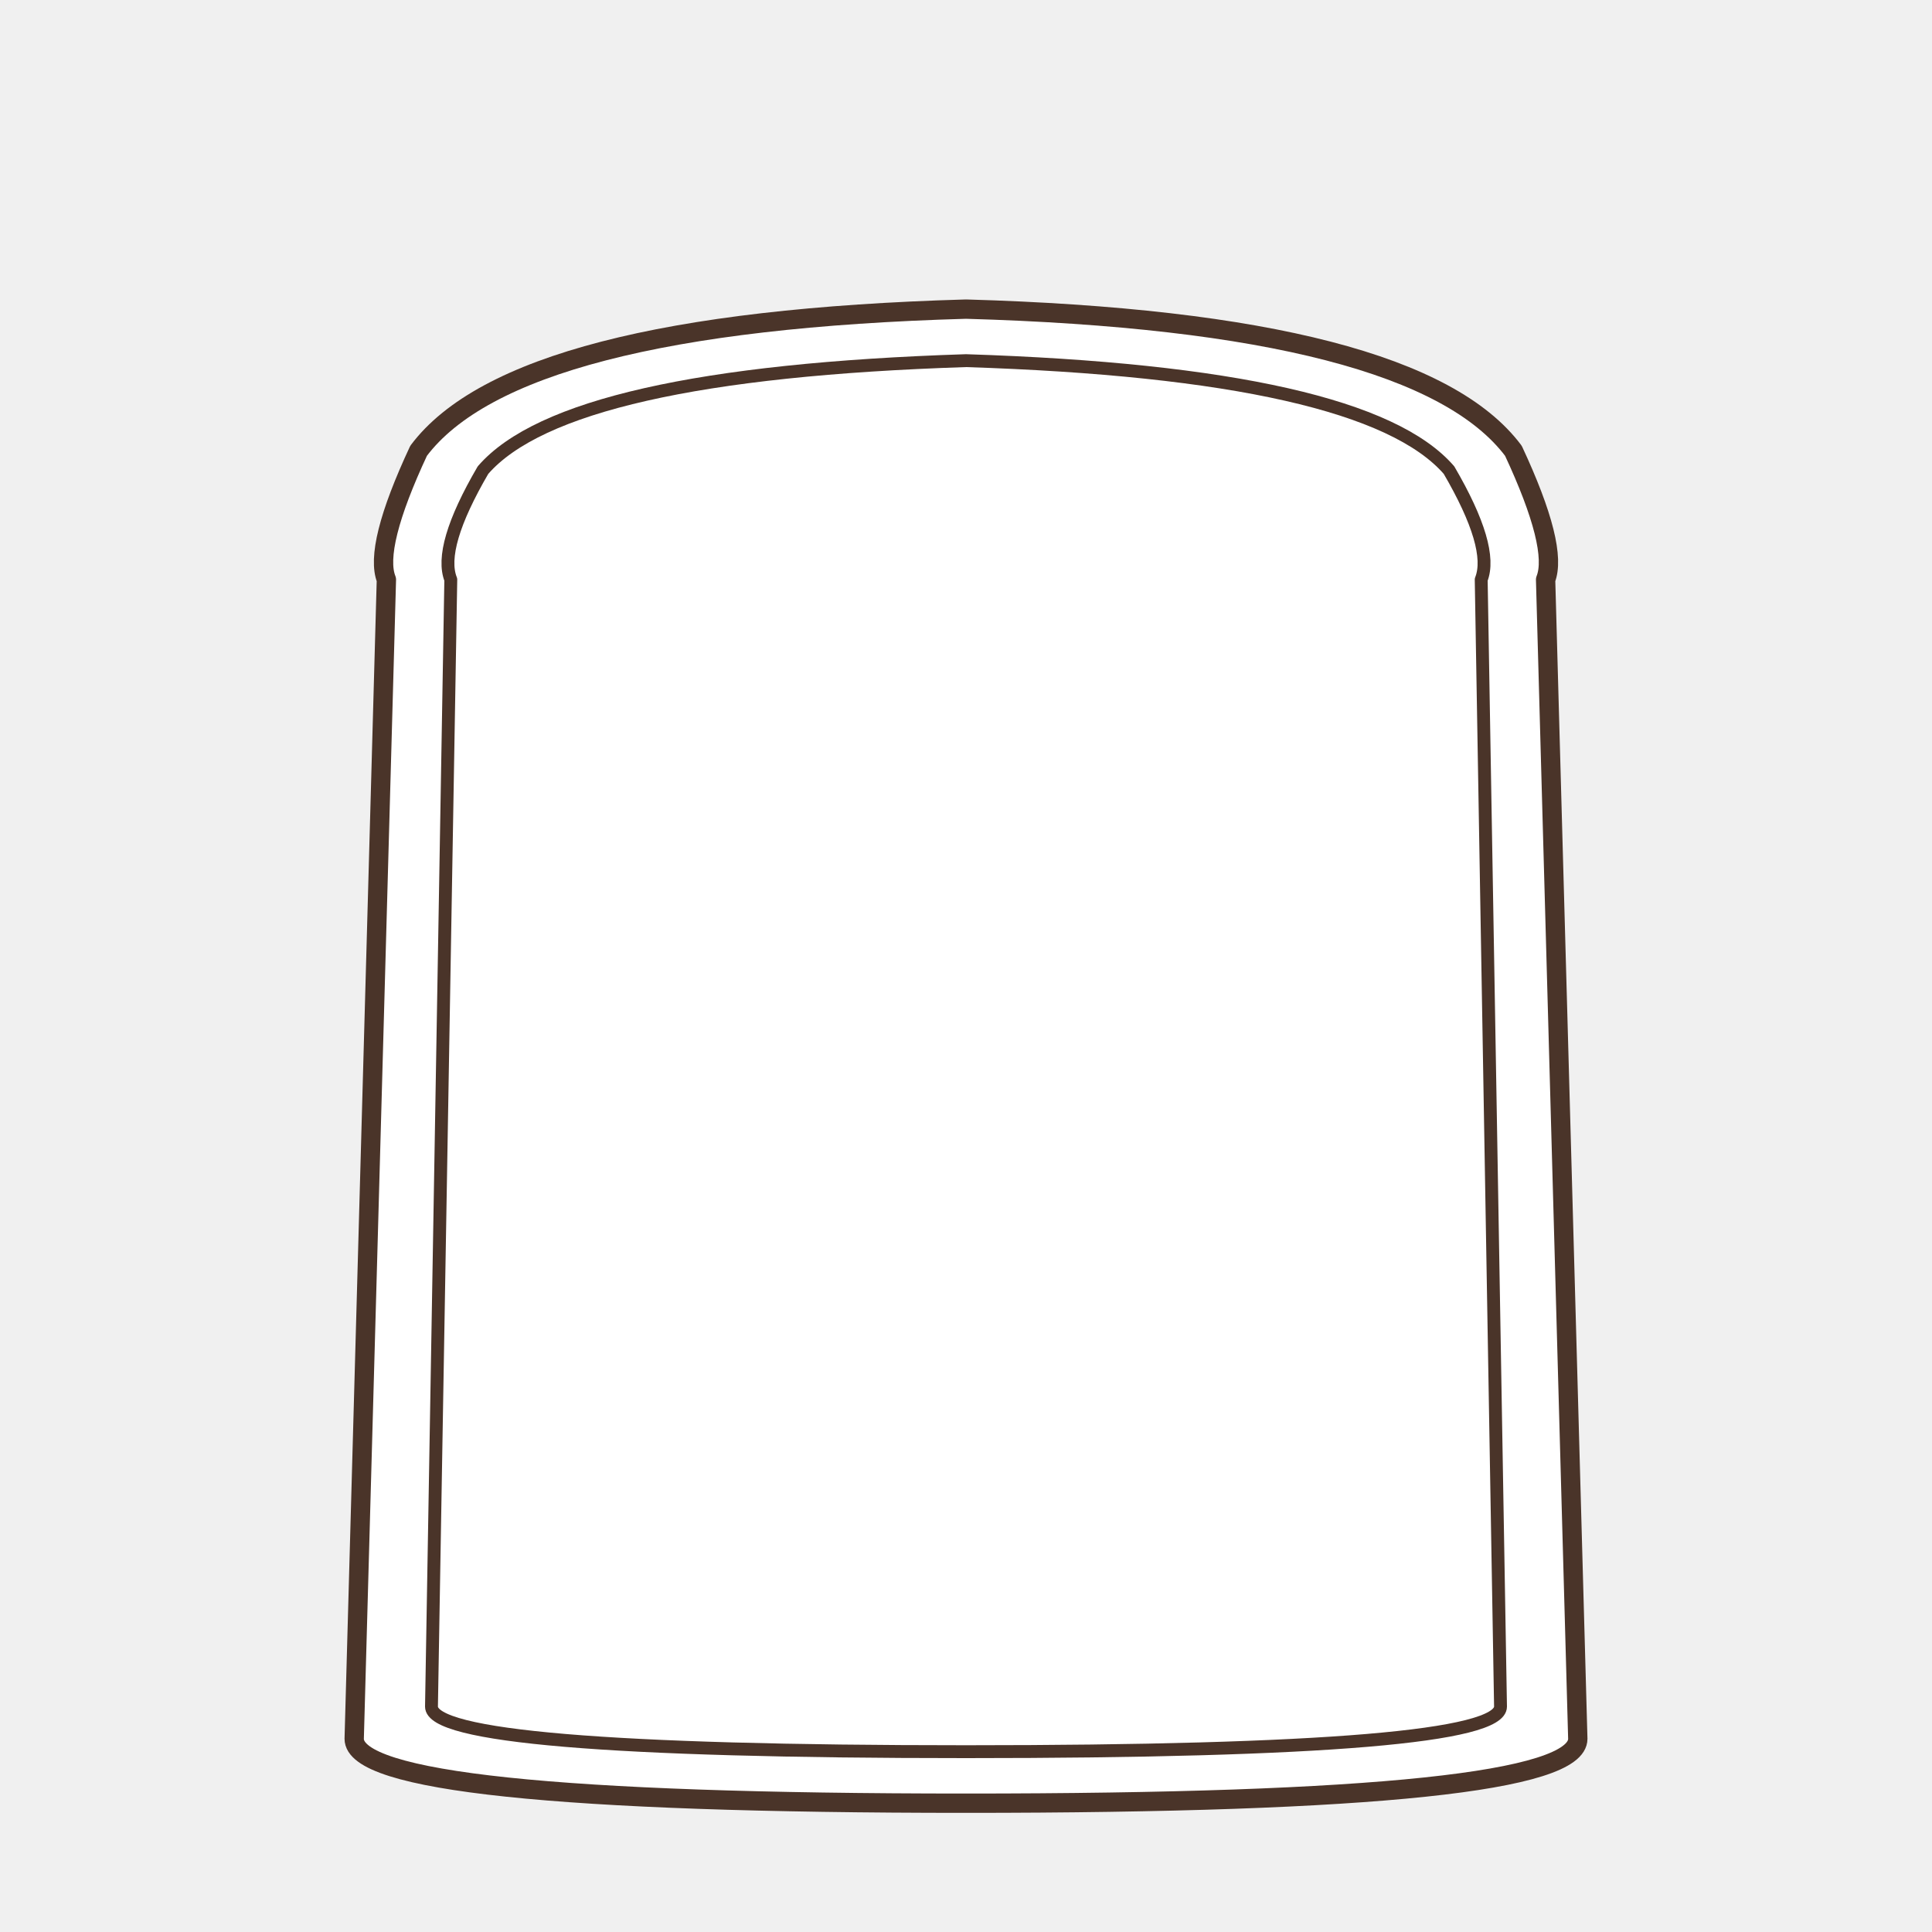
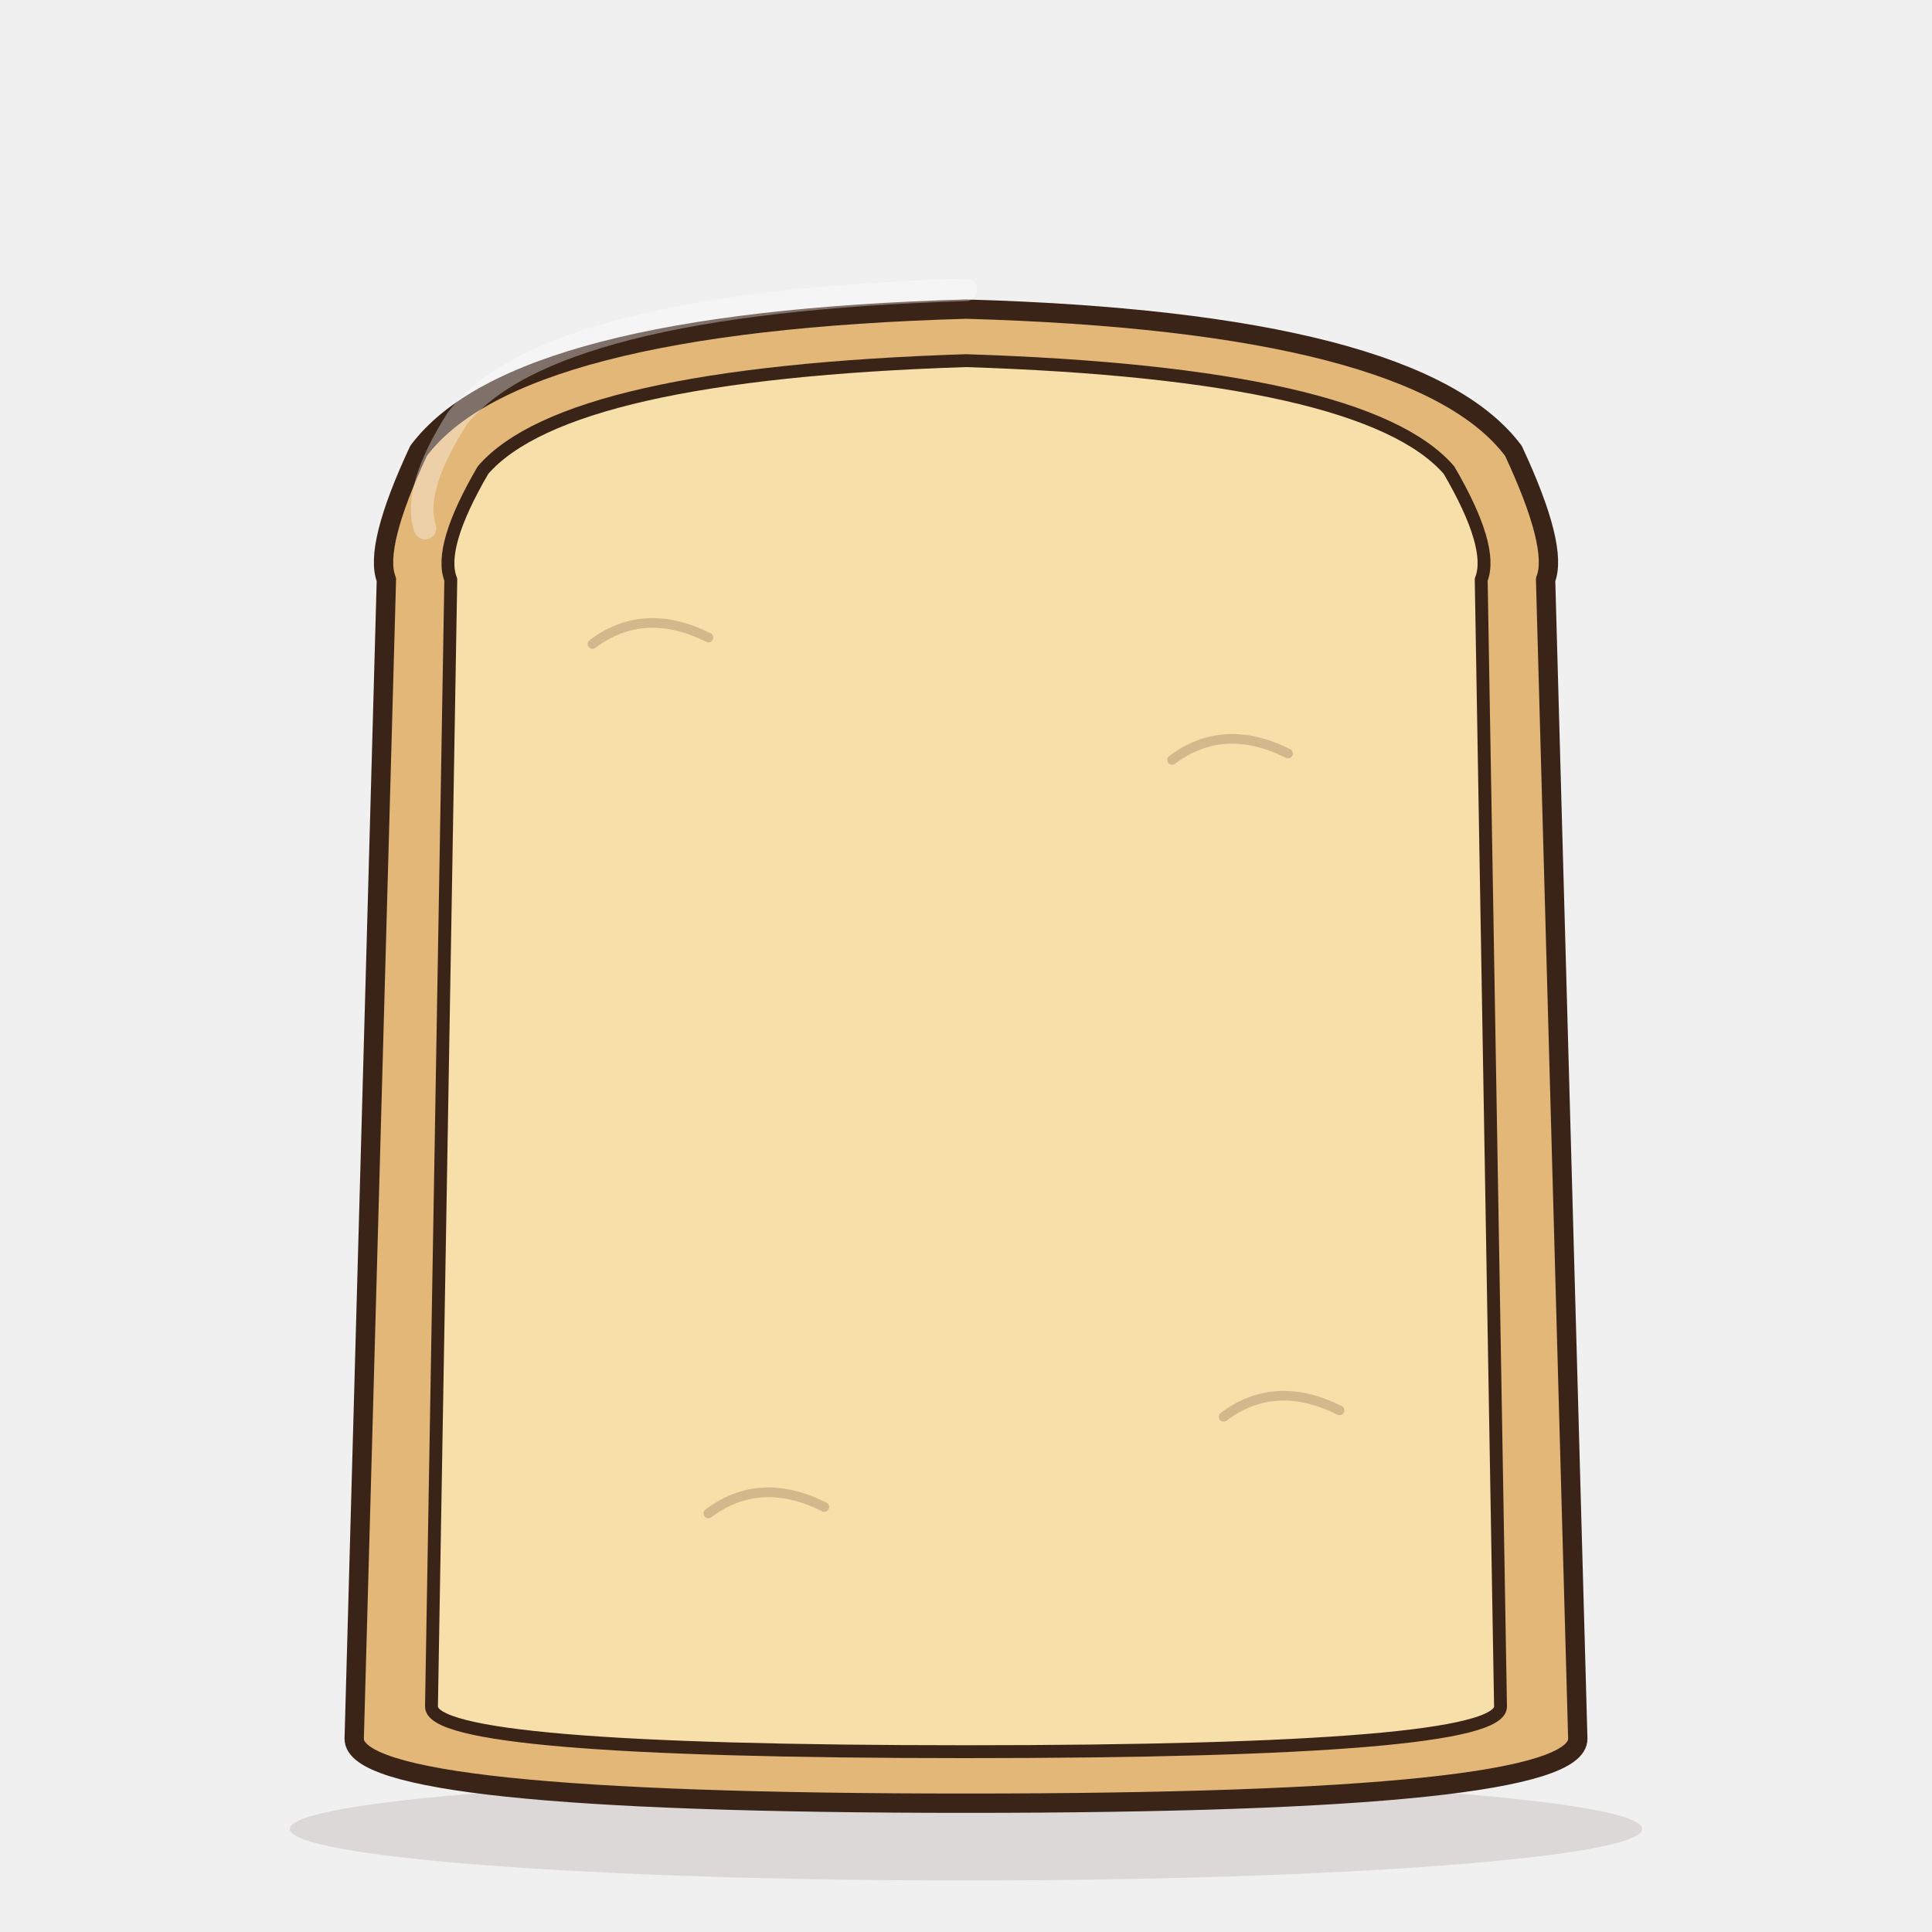
<svg xmlns="http://www.w3.org/2000/svg" viewBox="0 0 300 300">
+   <ellipse cx="150" cy="284" rx="105" ry="8" fill="#3A2418" opacity="0.12" />
  <g id="bread">
-     <path d="M60 90 Q58 85 65 70 Q80 50 150 48 Q220 50 235 70 Q242 85 240 90 L245 270 Q245 280 150 280 Q55 280 55 270 Z" fill="#FFFFFF" stroke="#4A3429" stroke-width="3" stroke-linecap="round" stroke-linejoin="round" />
+     <path d="M60 90 Q58 85 65 70 Q80 50 150 48 Q220 50 235 70 Q242 85 240 90 L245 270 Q245 280 150 280 Q55 280 55 270 Z" fill="#E3B778" stroke="#3A2418" stroke-width="3" stroke-linecap="round" stroke-linejoin="round" />
  </g>
  <g id="spread">
-     <path d="M70 90 Q68 85 75 73 Q88 58 150 56 Q212 58 225 73 Q232 85 230 90 L233 265 Q233 272 150 272 Q67 272 67 265 Z" fill="#FFFFFF" stroke="#4A3429" stroke-width="2" stroke-linecap="round" stroke-linejoin="round" />
+     <path d="M70 90 Q68 85 75 73 Q88 58 150 56 Q212 58 225 73 Q232 85 230 90 L233 265 Q233 272 150 272 Q67 272 67 265 Z" fill="#F6DFA8" stroke="#3A2418" stroke-width="2" stroke-linecap="round" stroke-linejoin="round" />
+     <path d="M92 100 Q100 94 110 99" fill="none" stroke="#3A2418" stroke-width="1.5" opacity="0.2" stroke-linecap="round" />
+     <path d="M182 118 Q190 112 200 117" fill="none" stroke="#3A2418" stroke-width="1.5" opacity="0.2" stroke-linecap="round" />
+     <path d="M110 235 Q118 229 128 234" fill="none" stroke="#3A2418" stroke-width="1.5" opacity="0.2" stroke-linecap="round" />
+     <path d="M190 220 Q198 214 208 219" fill="none" stroke="#3A2418" stroke-width="1.5" opacity="0.2" stroke-linecap="round" />
  </g>
  <g id="toppings_area">
    <rect x="90" y="110" width="120" height="130" rx="8" fill="none" stroke="none" />
  </g>
+   <g pointer-events="none">
+     <path d="M66 82 Q64 76 71 65 Q85 47 150 45" fill="none" stroke="#FFFFFF" stroke-width="3.5" stroke-linecap="round" opacity="0.35" />
+   </g>
</svg>
